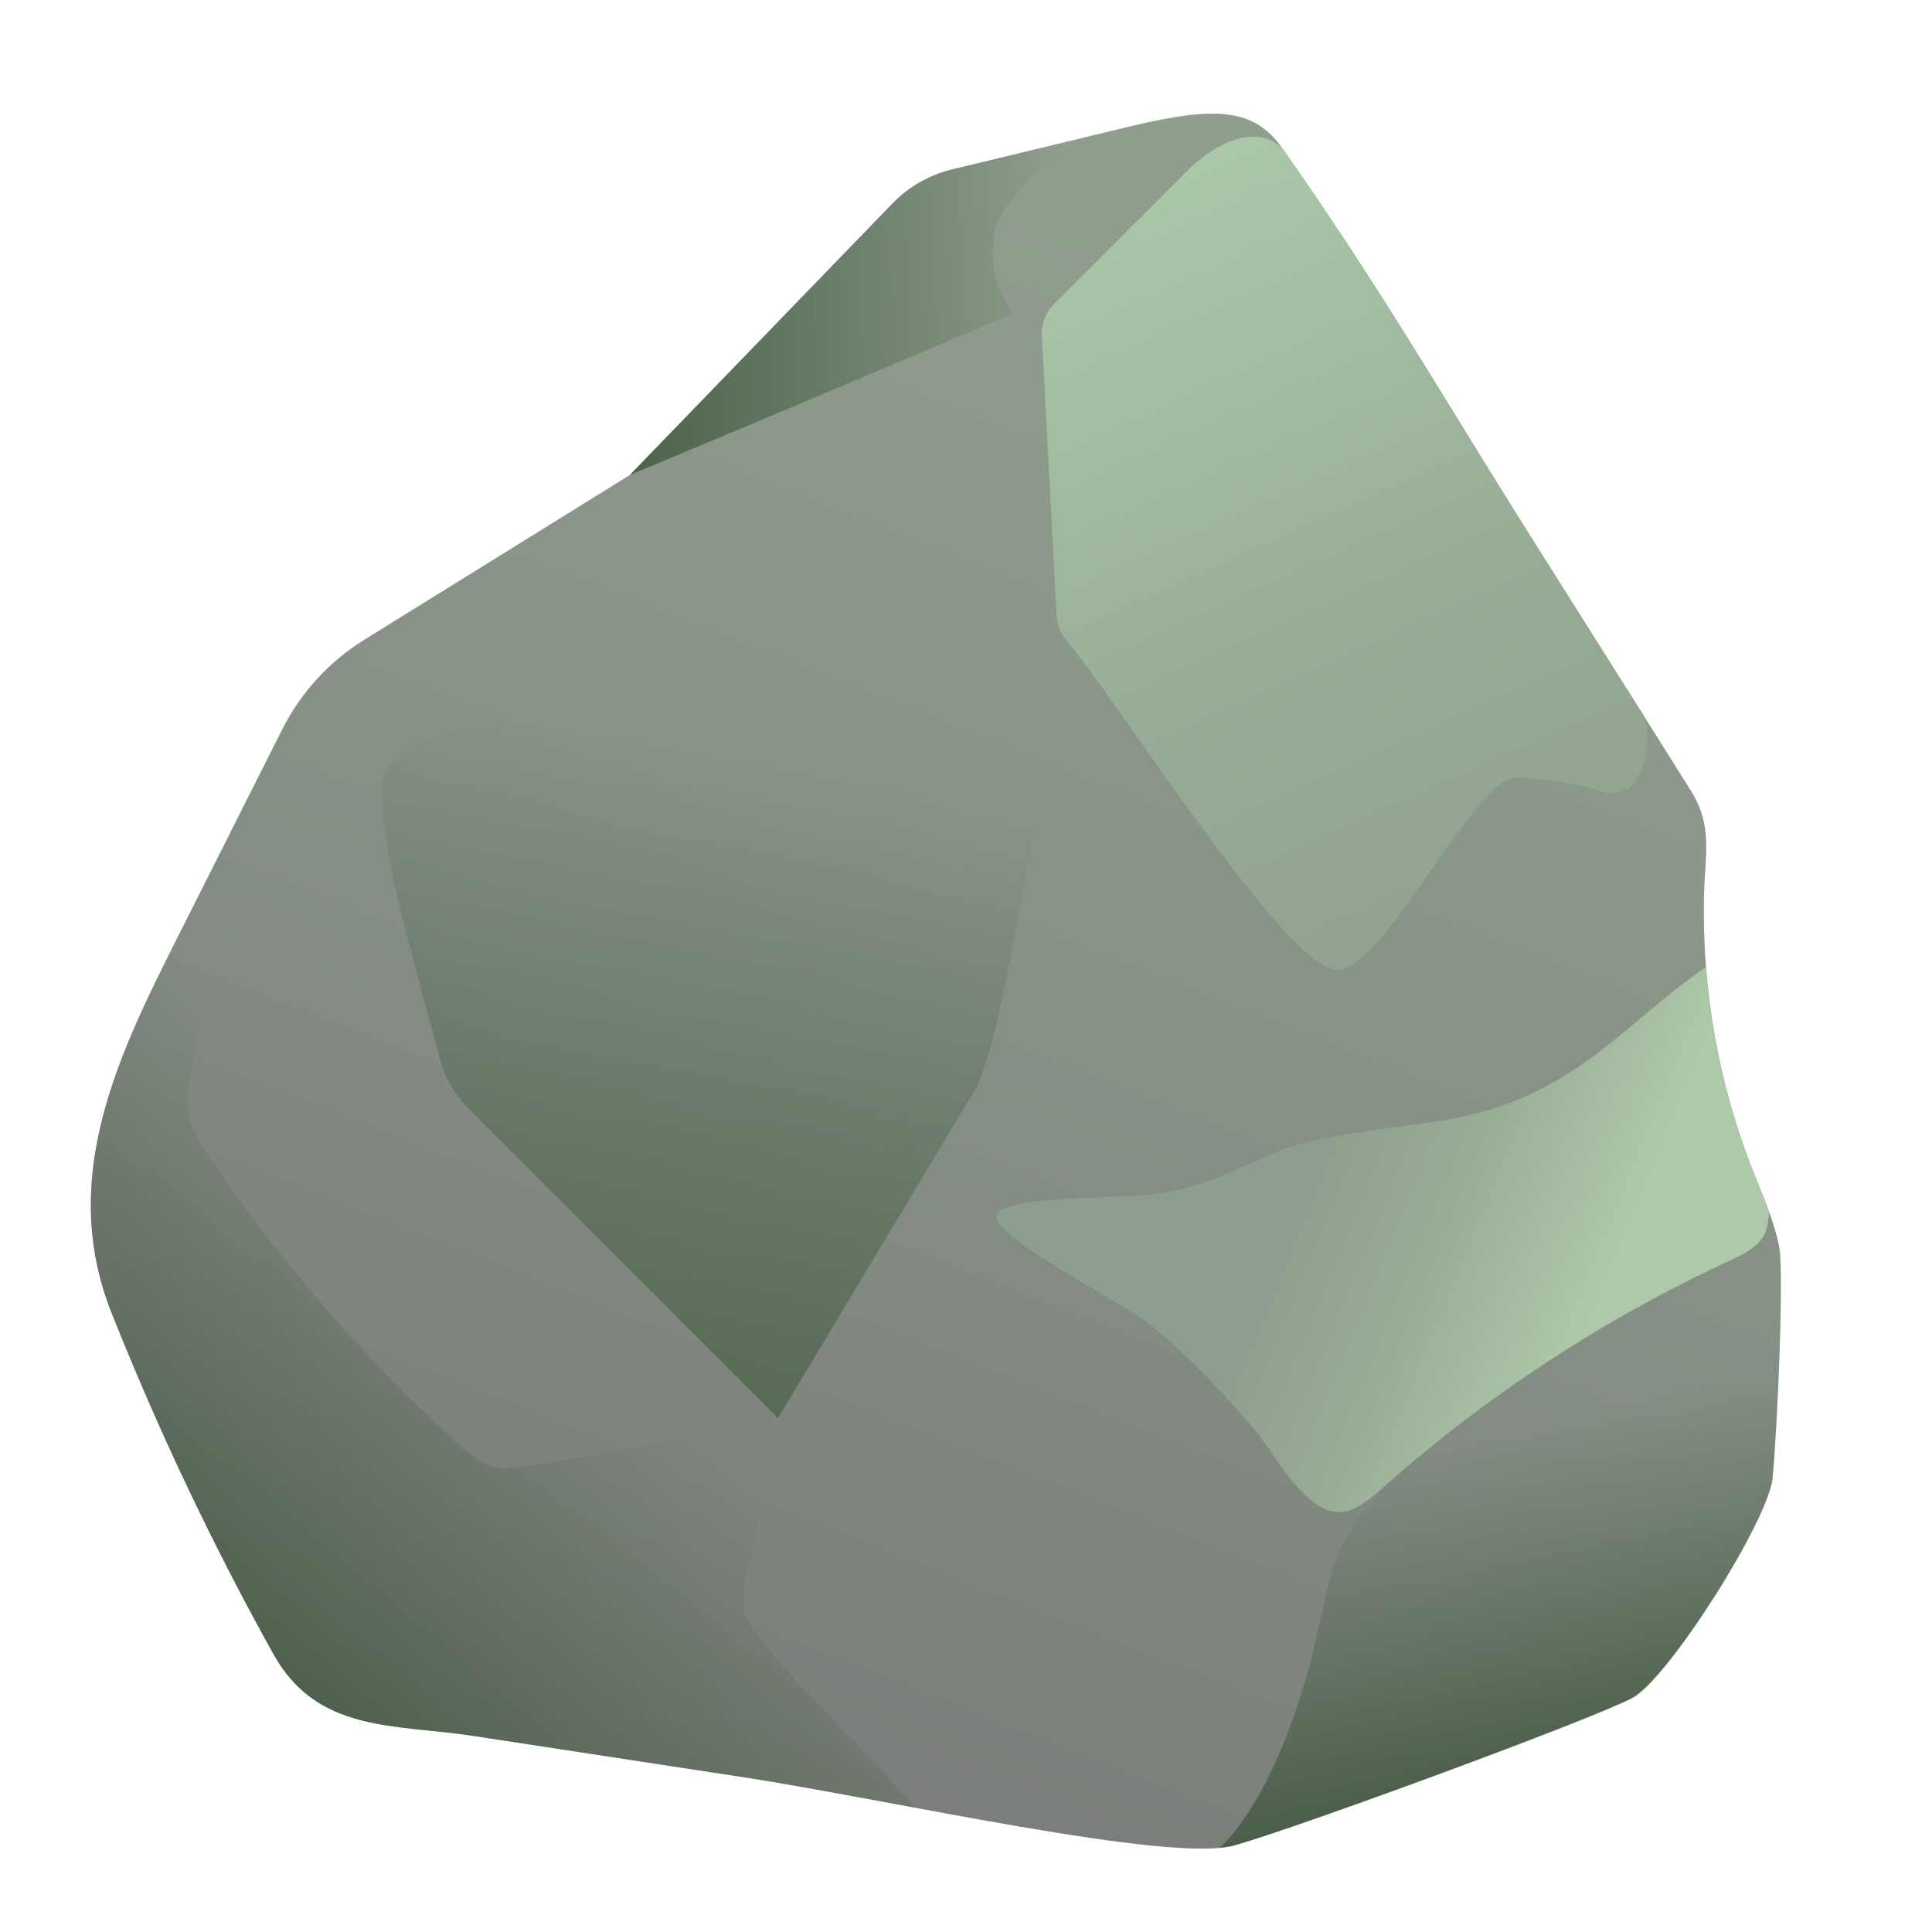
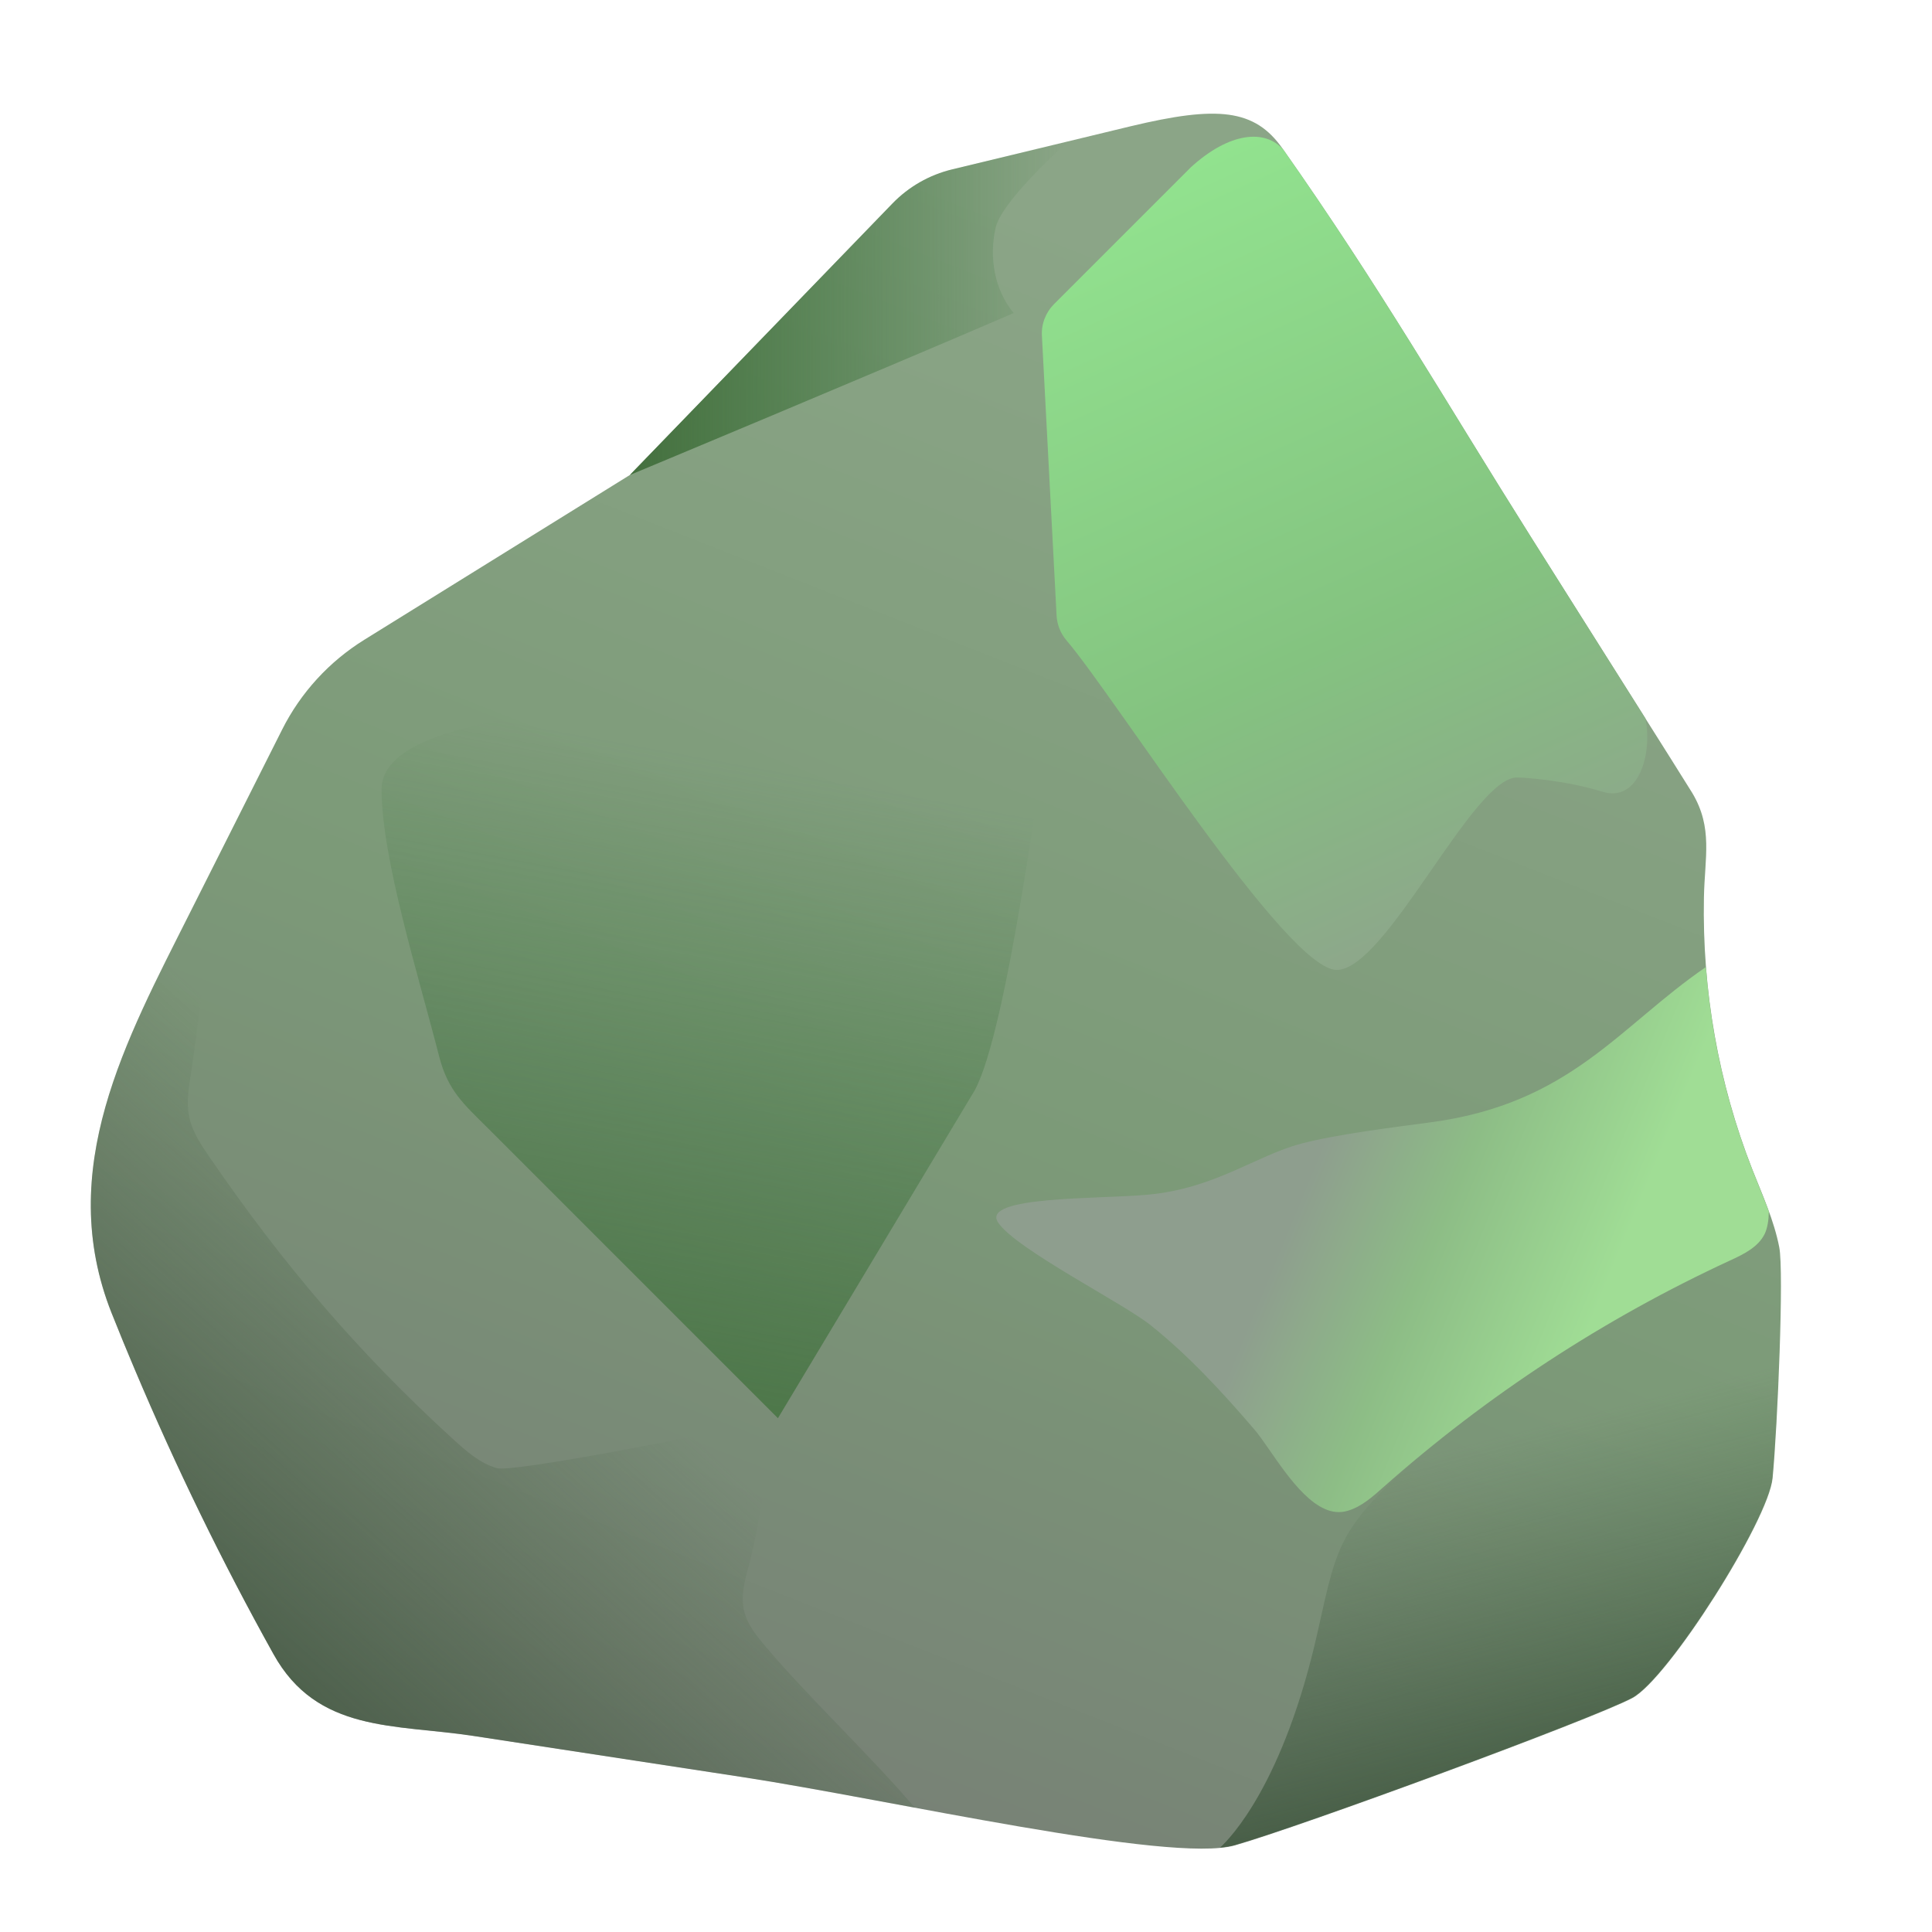
- <svg xmlns="http://www.w3.org/2000/svg" width="800px" height="800px" viewBox="0 0 128 128" aria-hidden="true" role="img" class="iconify iconify--noto" preserveAspectRatio="xMidYMid meet">
+ <svg xmlns="http://www.w3.org/2000/svg" width="800px" height="800px" viewBox="0 0 128 128" aria-hidden="true" role="img" class="iconify iconify--noto" preserveAspectRatio="xMidYMid meet" version="1.1" id="svg19">
+   <defs id="defs19" />
  <linearGradient id="IconifyId17ecdb2904d178eab19914" gradientUnits="userSpaceOnUse" x1="87.616" y1="21.04" x2="41.548" y2="138.084">
-     <stop offset="0" stop-color="#909e8e" />
-     <stop offset=".46" stop-color="#858e84" />
-     <stop offset="1" stop-color="#757575" />
+     <stop offset="0" stop-color="#909e8e" id="stop1" style="stop-color:#8ba587;stop-opacity:1;" />
+     <stop offset="0.46" stop-color="#858e84" id="stop2" style="stop-color:#7c9a78;stop-opacity:1;" />
+     <stop offset="1" stop-color="#757575" id="stop3" style="stop-color:#757575;stop-opacity:1;" />
  </linearGradient>
-   <path d="M8.93 90.74c-.53-1.25-1.04-2.5-1.54-3.75c-3.77-9.51.96-18.09 5.18-26.49l6.12-12.16c1.23-2.45 3.12-4.51 5.44-5.95l17.6-10.92l17.39-17.98a8.147 8.147 0 0 1 3.97-2.27l11.84-2.86c5.73-1.37 8.19-1.15 10.04 1.48c6.41 9.1 10.7 16.59 16.41 25.66c3.11 4.94 10.29 16.29 10.74 17.04c1.38 2.32.82 4.26.77 6.92c-.12 6.13.96 12.29 3.2 18c.67 1.7 1.44 3.38 1.79 5.17c.32 1.61-.11 11.84-.44 15.3c-.27 2.81-6.91 13.3-9.29 14.57c-2.62 1.4-22.04 8.54-26.33 9.76s-22.89-3.03-32.55-4.51c-5.97-.91-11.95-1.83-17.92-2.74c-5.18-.79-10.33-.19-13.23-5.42c-3.41-6.12-6.47-12.41-9.19-18.85z" fill="url(#IconifyId17ecdb2904d178eab19914)" />
+   <path d="M8.93 90.74c-.53-1.25-1.04-2.5-1.54-3.75c-3.77-9.51.96-18.09 5.18-26.49l6.12-12.16c1.23-2.45 3.12-4.51 5.44-5.95l17.6-10.92l17.39-17.98a8.147 8.147 0 0 1 3.97-2.27l11.84-2.86c5.73-1.37 8.19-1.15 10.04 1.48c6.41 9.1 10.7 16.59 16.41 25.66c3.11 4.94 10.29 16.29 10.74 17.04c1.38 2.32.82 4.26.77 6.92c-.12 6.13.96 12.29 3.2 18c.67 1.7 1.44 3.38 1.79 5.17c.32 1.61-.11 11.84-.44 15.3c-.27 2.81-6.91 13.3-9.29 14.57c-2.62 1.4-22.04 8.54-26.33 9.76s-22.89-3.03-32.55-4.51c-5.97-.91-11.95-1.83-17.92-2.74c-5.18-.79-10.33-.19-13.23-5.42c-3.41-6.12-6.47-12.41-9.19-18.85z" fill="url(#IconifyId17ecdb2904d178eab19914)" id="path3" />
  <linearGradient id="IconifyId17ecdb2904d178eab19915" gradientUnits="userSpaceOnUse" x1="8.859" y1="120.137" x2="47.171" y2="77.536">
-     <stop offset="0" stop-color="#374f37" />
-     <stop offset=".612" stop-color="#455e41" stop-opacity=".192" />
-     <stop offset=".757" stop-color="#446345" stop-opacity="0" />
+     <stop offset="0" stop-color="#374f37" id="stop4" />
+     <stop offset=".612" stop-color="#455e41" stop-opacity=".192" id="stop5" />
+     <stop offset=".757" stop-color="#446345" stop-opacity="0" id="stop6" />
  </linearGradient>
-   <path d="M31.34 115c5.97.91 11.95 1.83 17.92 2.74c3.11.48 7.15 1.24 11.34 2.02c-2.82-3.34-7.03-7.3-9.85-10.64c-.61-.72-1.23-1.47-1.45-2.39c-.23-.98.03-1.99.3-2.96c.86-3.18 1.08-6.63 1.94-9.81c-5.33 1.24-17.61 3.6-18.62 3.31c-1.12-.32-2.03-1.13-2.9-1.92c-6.33-5.78-11.28-11.61-16.12-18.66c-.57-.83-1.15-1.69-1.36-2.68c-.2-.93-.05-1.89.1-2.82c.36-2.32 1.16-8.75 1.8-14.42l-1.88 3.73C8.35 68.9 3.62 77.48 7.4 86.99c.5 1.26 1.01 2.51 1.54 3.75a192.48 192.48 0 0 0 9.17 18.83c2.89 5.24 8.05 4.64 13.23 5.43z" fill="url(#IconifyId17ecdb2904d178eab19915)" />
+   <path d="M31.34 115c5.97.91 11.95 1.83 17.92 2.74c3.11.48 7.15 1.24 11.34 2.02c-2.82-3.34-7.03-7.3-9.85-10.64c-.61-.72-1.23-1.47-1.45-2.39c-.23-.98.03-1.99.3-2.96c.86-3.18 1.08-6.63 1.94-9.81c-5.33 1.24-17.61 3.6-18.62 3.31c-1.12-.32-2.03-1.13-2.9-1.92c-6.33-5.78-11.28-11.61-16.12-18.66c-.57-.83-1.15-1.69-1.36-2.68c-.2-.93-.05-1.89.1-2.82c.36-2.32 1.16-8.75 1.8-14.42l-1.88 3.73C8.35 68.9 3.62 77.48 7.4 86.99c.5 1.26 1.01 2.51 1.54 3.75a192.48 192.48 0 0 0 9.17 18.83c2.89 5.24 8.05 4.64 13.23 5.43z" fill="url(#IconifyId17ecdb2904d178eab19915)" id="path6" />
  <linearGradient id="IconifyId17ecdb2904d178eab19916" gradientUnits="userSpaceOnUse" x1="99.553" y1="66.702" x2="74.778" y2="11.745">
-     <stop offset="0" stop-color="#909e8e" />
-     <stop offset=".442" stop-color="#97ad96" />
-     <stop offset="1" stop-color="#aac9a9" />
+     <stop offset="0" stop-color="#909e8e" id="stop7" />
+     <stop offset="0.442" stop-color="#97ad96" id="stop8" style="stop-color:#84c380;stop-opacity:1;" />
+     <stop offset="1" stop-color="#aac9a9" id="stop9" style="stop-color:#92e38f;stop-opacity:1;" />
  </linearGradient>
-   <path d="M85.05 9.95c-1.23-1.45-3.63-1.17-6.15 1.13l-9.06 9.06c-.56.56-.86 1.33-.81 2.12l.97 18.5c.03.62.26 1.2.66 1.67c3.22 3.76 14.6 21.83 17.9 21.83c3.29 0 9.04-12.82 11.97-12.75c.5.01 3.11.17 5.66.95c2.38.72 3.31-2.55 2.82-4.87c-2.46-3.9-5.77-9.13-7.63-12.09c-5.69-9.03-9.97-16.5-16.33-25.55z" fill="url(#IconifyId17ecdb2904d178eab19916)" />
+   <path d="M85.05 9.95c-1.23-1.45-3.63-1.17-6.15 1.13l-9.06 9.06c-.56.56-.86 1.33-.81 2.12l.97 18.5c.03.62.26 1.2.66 1.67c3.22 3.76 14.6 21.83 17.9 21.83c3.29 0 9.04-12.82 11.97-12.75c.5.01 3.11.17 5.66.95c2.38.72 3.31-2.55 2.82-4.87c-2.46-3.9-5.77-9.13-7.63-12.09c-5.69-9.03-9.97-16.5-16.33-25.55z" fill="url(#IconifyId17ecdb2904d178eab19916)" id="path9" />
  <linearGradient id="IconifyId17ecdb2904d178eab19917" gradientUnits="userSpaceOnUse" x1="37.502" y1="104.545" x2="47.502" y2="50.295">
-     <stop offset="0" stop-color="#4e634b" />
-     <stop offset="1" stop-color="#446345" stop-opacity="0" />
+     <stop offset="0" stop-color="#4e634b" id="stop10" style="stop-color:#43713d;stop-opacity:1;" />
+     <stop offset="1" stop-color="#446345" stop-opacity="0" id="stop11" style="stop-color:#377039;stop-opacity:0;" />
  </linearGradient>
-   <path d="M42.89 46.37c3.33-.5 14.44-2.39 16.53-3.21C63.5 41.55 67.1 34.69 69.48 31c0 0 .82 12.03 0 16.73C68.91 51 66.76 68.1 64.6 72.2L51.54 93.96L32.35 74.77c-1.63-1.63-2.67-2.49-3.26-4.8c-1.35-5.28-3.8-13.07-3.81-17.66s12.36-5.16 17.61-5.94z" fill="url(#IconifyId17ecdb2904d178eab19917)" />
+   <path d="M42.89 46.37c3.33-.5 14.44-2.39 16.53-3.21C63.5 41.55 67.1 34.69 69.48 31c0 0 .82 12.03 0 16.73C68.91 51 66.76 68.1 64.6 72.2L51.54 93.96L32.35 74.77c-1.63-1.63-2.67-2.49-3.26-4.8c-1.35-5.28-3.8-13.07-3.81-17.66s12.36-5.16 17.61-5.94z" fill="url(#IconifyId17ecdb2904d178eab19917)" id="path11" />
  <linearGradient id="IconifyId17ecdb2904d178eab19918" gradientUnits="userSpaceOnUse" x1="41.732" y1="20.416" x2="70.782" y2="20.416">
-     <stop offset="0" stop-color="#4e634b" />
-     <stop offset="1" stop-color="#446345" stop-opacity="0" />
+     <stop offset="0" stop-color="#4e634b" id="stop12" style="stop-color:#44703e;stop-opacity:1;" />
+     <stop offset="1" stop-color="#446345" stop-opacity="0" id="stop13" style="stop-color:#347336;stop-opacity:0;" />
  </linearGradient>
-   <path d="M67.16 20.74c-1.28-1.53-1.64-3.7-1.2-5.64c.37-1.62 3.73-4.75 4.82-5.74l-7.69 1.86a8.226 8.226 0 0 0-3.97 2.27L41.73 31.47s16.84-7.02 25.43-10.73z" fill="url(#IconifyId17ecdb2904d178eab19918)" />
+   <path d="M67.16 20.74c-1.28-1.53-1.64-3.7-1.2-5.64c.37-1.62 3.73-4.75 4.82-5.74l-7.69 1.86a8.226 8.226 0 0 0-3.97 2.27L41.73 31.47s16.84-7.02 25.43-10.73z" fill="url(#IconifyId17ecdb2904d178eab19918)" id="path13" />
  <linearGradient id="IconifyId17ecdb2904d178eab19919" gradientUnits="userSpaceOnUse" x1="87.261" y1="76.607" x2="121.616" y2="90.767">
-     <stop offset="0" stop-color="#8e9e8e" />
-     <stop offset=".25" stop-color="#99ad96" />
-     <stop offset=".566" stop-color="#aec9a9" />
+     <stop offset="0" stop-color="#8e9e8e" id="stop14" />
+     <stop offset="0.25" stop-color="#99ad96" id="stop15" style="stop-color:#8dbd86;stop-opacity:1;" />
+     <stop offset="0.566" stop-color="#aec9a9" id="stop16" style="stop-color:#a0dd95;stop-opacity:1;" />
  </linearGradient>
-   <path d="M116.08 77.46a46.38 46.38 0 0 1-3.06-13.39c-5.74 3.93-8.95 9.03-18.19 10.28c-2.45.33-6.24.79-8.63 1.42c-2.96.78-5.7 2.97-10.14 3.38c-3.16.3-11.13.07-9.93 1.85c1.2 1.78 8.35 5.37 10.13 6.82c2.53 2.03 4.73 4.42 6.84 6.88c1.1 1.29 2.75 4.42 4.67 5.27c.49.22 1.01.28 1.53.12c.91-.27 1.64-.93 2.35-1.56a94.403 94.403 0 0 1 22.97-15.02c.89-.41 1.85-.87 2.29-1.75c.19-.39.27-.92.28-1.49c-.35-.94-.74-1.87-1.11-2.81z" fill="url(#IconifyId17ecdb2904d178eab19919)" />
+   <path d="M116.08 77.46a46.38 46.38 0 0 1-3.06-13.39c-5.74 3.93-8.95 9.03-18.19 10.28c-2.45.33-6.24.79-8.63 1.42c-2.96.78-5.7 2.97-10.14 3.38c-3.16.3-11.13.07-9.93 1.85c1.2 1.78 8.35 5.37 10.13 6.82c2.53 2.03 4.73 4.42 6.84 6.88c1.1 1.29 2.75 4.42 4.67 5.27c.49.22 1.01.28 1.53.12c.91-.27 1.64-.93 2.35-1.56a94.403 94.403 0 0 1 22.97-15.02c.89-.41 1.85-.87 2.29-1.75c.19-.39.27-.92.28-1.49c-.35-.94-.74-1.87-1.11-2.81z" fill="url(#IconifyId17ecdb2904d178eab19919)" id="path16" />
  <linearGradient id="IconifyId17ecdb2904d178eab19920" gradientUnits="userSpaceOnUse" x1="104.646" y1="123.357" x2="97.606" y2="95.587">
-     <stop offset="0" stop-color="#384f37" />
-     <stop offset=".808" stop-color="#415e41" stop-opacity=".192" />
-     <stop offset="1" stop-color="#466344" stop-opacity="0" />
+     <stop offset="0" stop-color="#384f37" id="stop17" />
+     <stop offset=".808" stop-color="#415e41" stop-opacity=".192" id="stop18" />
+     <stop offset="1" stop-color="#466344" stop-opacity="0" id="stop19" />
  </linearGradient>
-   <path d="M117.87 82.63c-.13-.65-.32-1.29-.54-1.92c-.17.59-.54 1.24-1.34 1.85c-2.3 1.76-11.17 4.47-20.93 13.02c-6.37 5.58-6.38 6.33-7.75 12.48c-2.24 10.07-5.8 13.73-6.48 14.35c.37-.04.7-.09.97-.17c4.3-1.21 23.71-8.36 26.33-9.76c2.38-1.27 9.02-11.76 9.29-14.57c.34-3.44.77-13.67.45-15.28z" fill="url(#IconifyId17ecdb2904d178eab19920)" />
+   <path d="M117.87 82.63c-.13-.65-.32-1.29-.54-1.92c-.17.59-.54 1.24-1.34 1.85c-2.3 1.76-11.17 4.47-20.93 13.02c-6.37 5.58-6.38 6.33-7.75 12.48c-2.24 10.07-5.8 13.73-6.48 14.35c.37-.04.7-.09.97-.17c4.3-1.21 23.71-8.36 26.33-9.76c2.38-1.27 9.02-11.76 9.29-14.57c.34-3.44.77-13.67.45-15.28z" fill="url(#IconifyId17ecdb2904d178eab19920)" id="path19" />
</svg>
